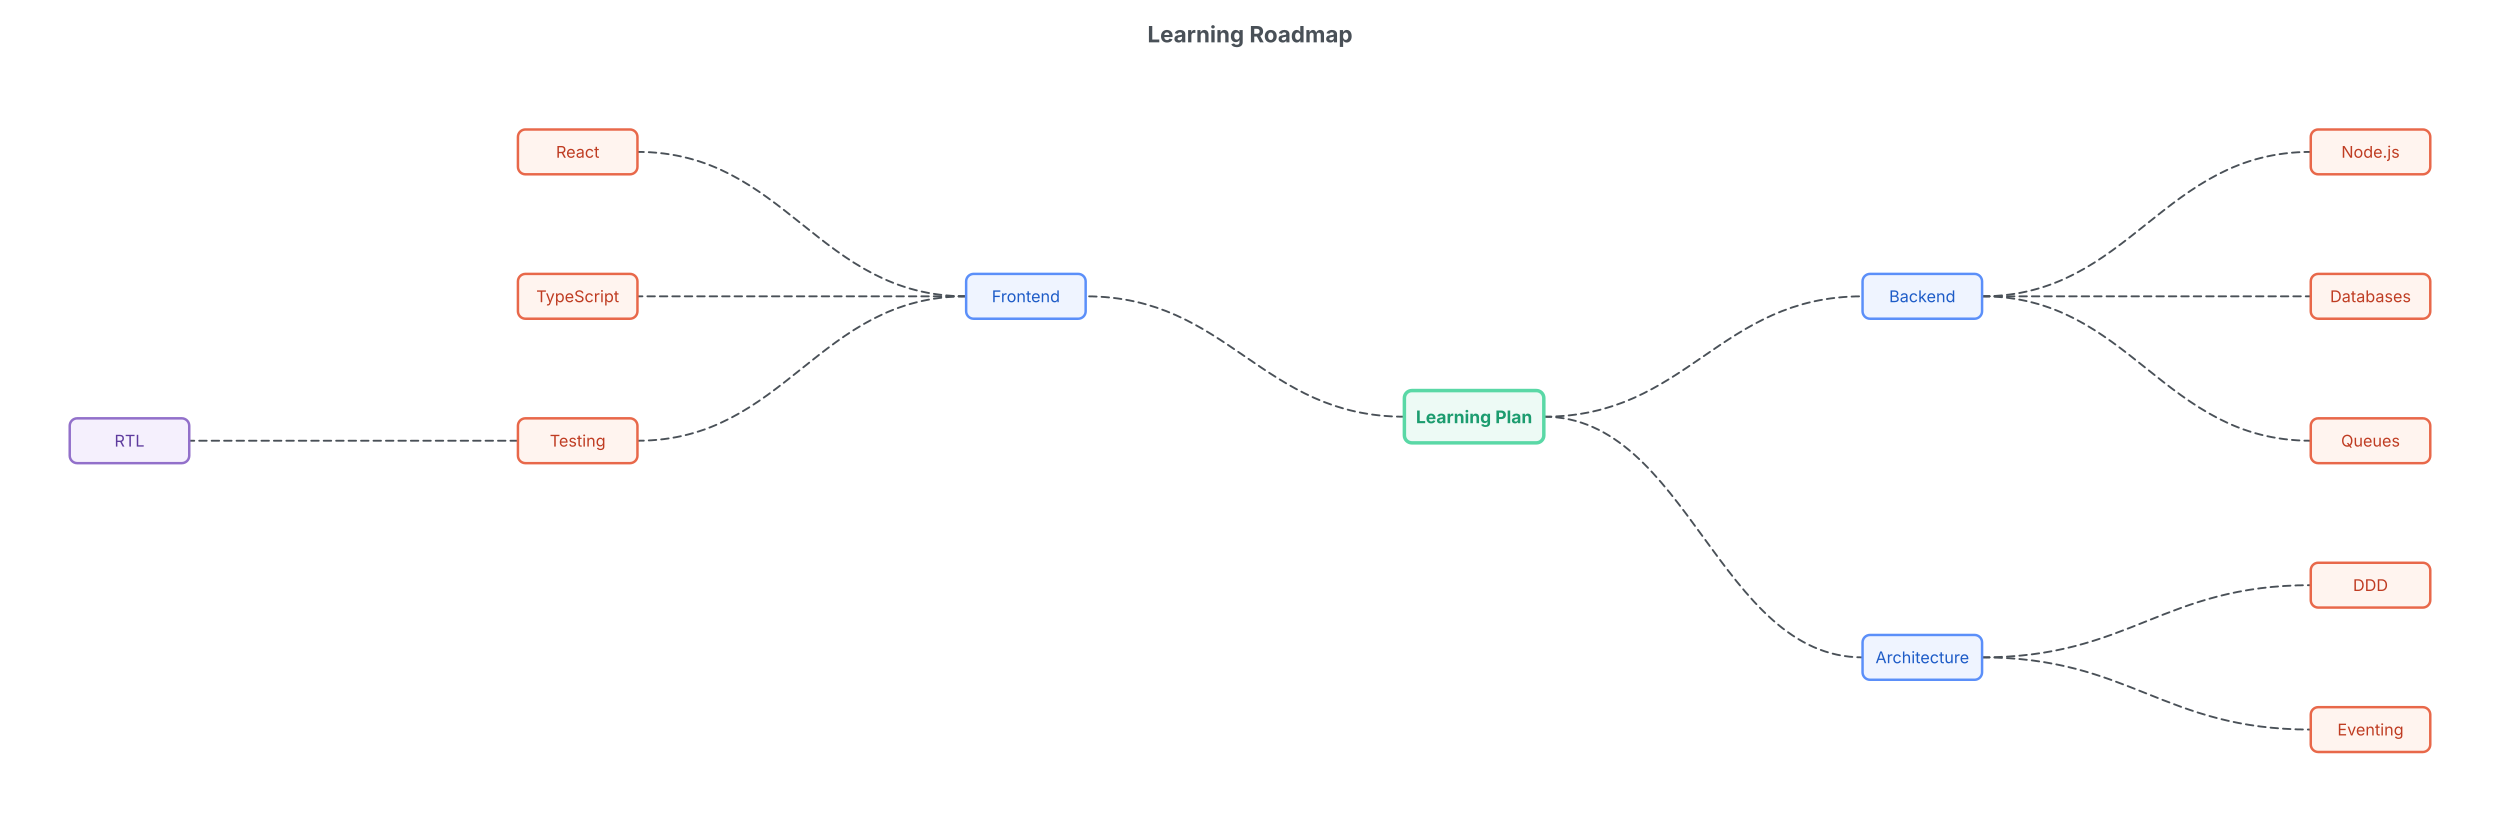
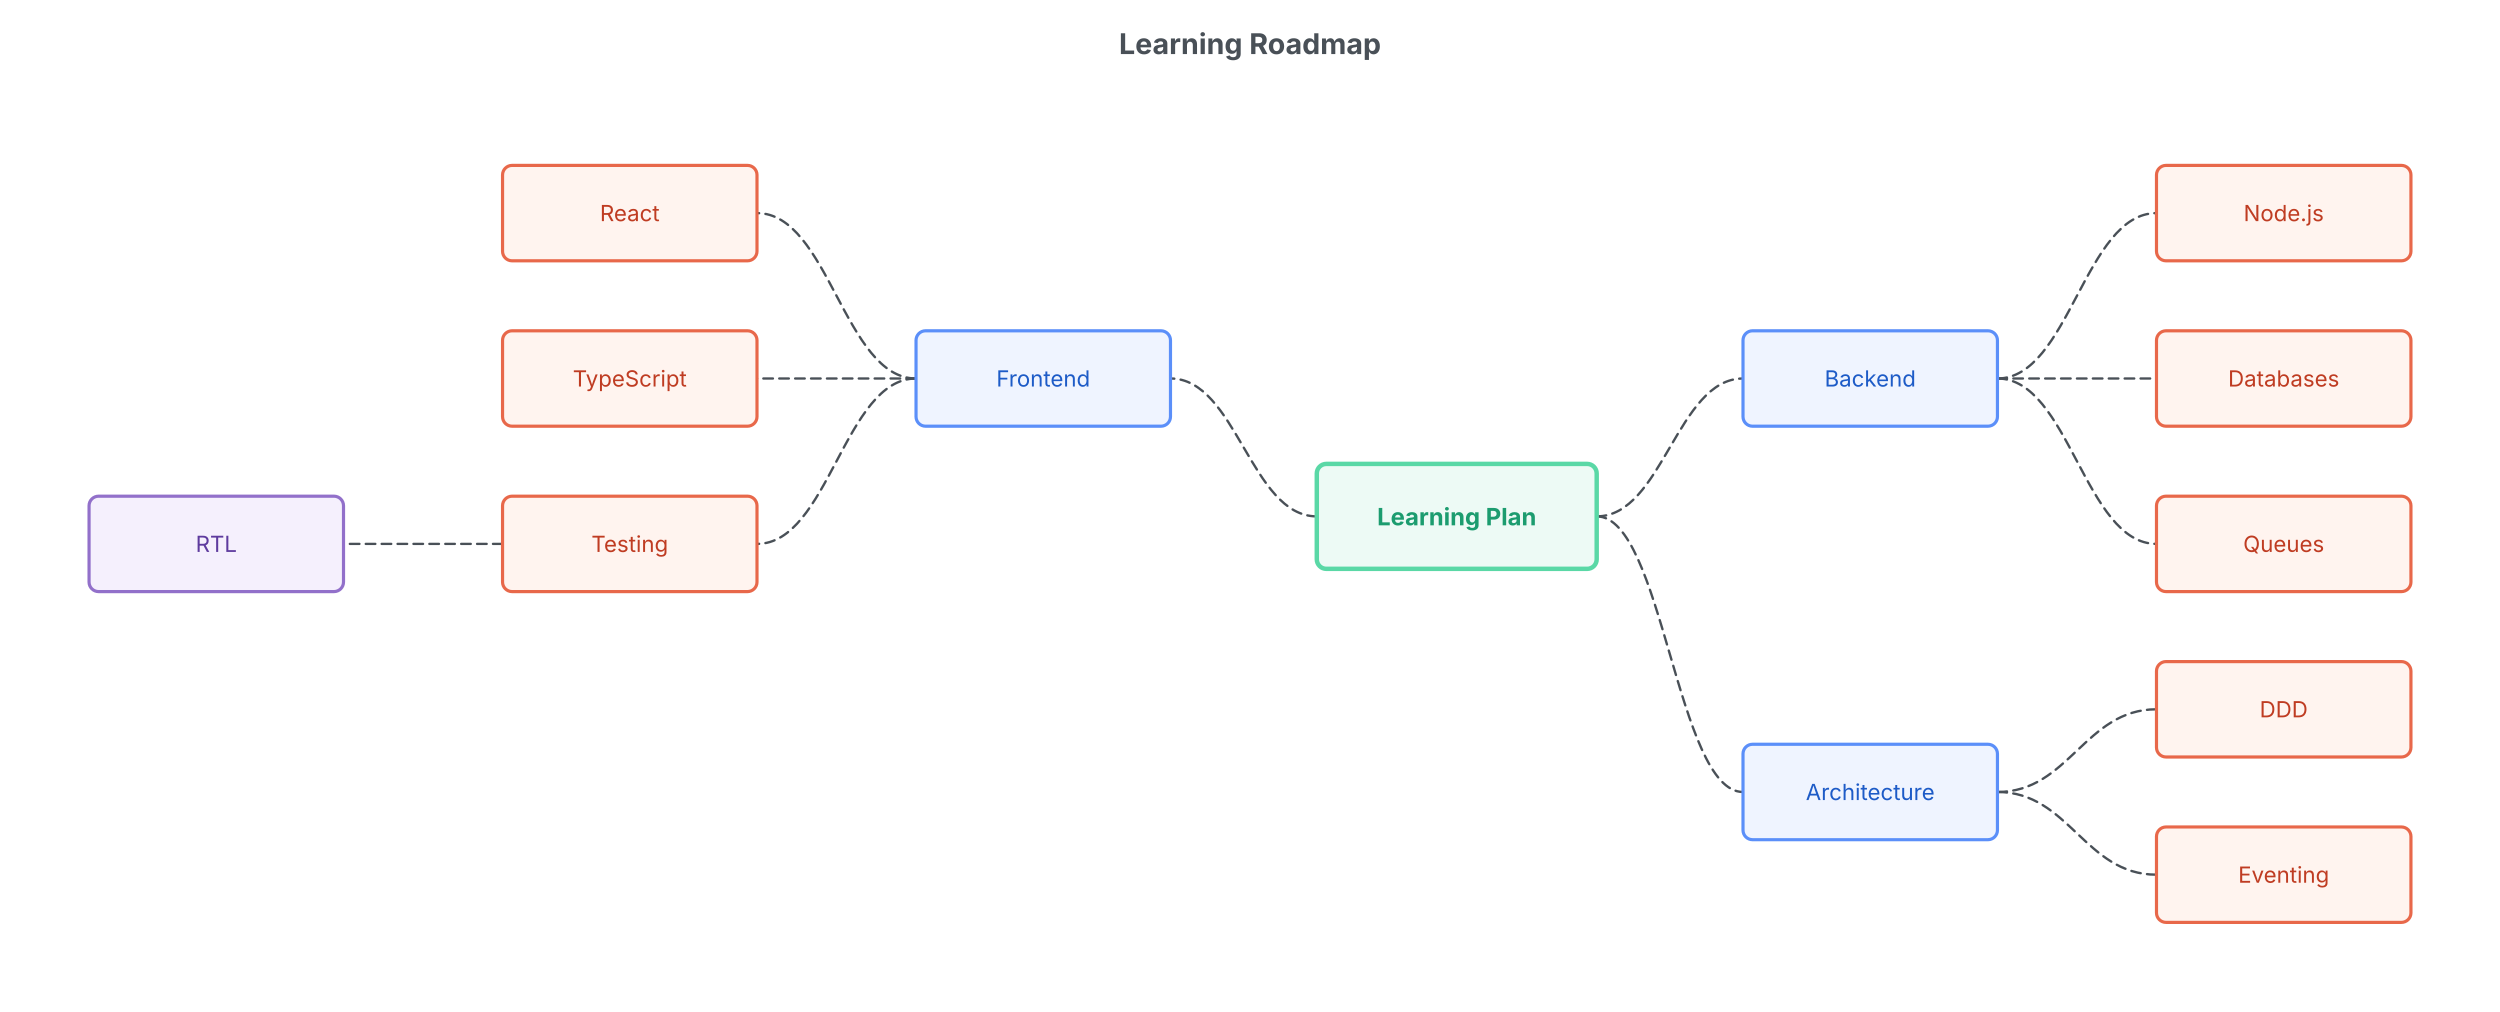
- <svg xmlns="http://www.w3.org/2000/svg" width="2008" height="660" viewBox="-1184 -122 2008 660">
-   <text x="-180" y="-88" text-anchor="middle" font-family="Inter, system-ui, -apple-system, sans-serif" font-size="18" font-weight="700" fill="#495057">Learning Roadmap</text>
+ <svg xmlns="http://www.w3.org/2000/svg" width="1572" height="636" viewBox="-916 -134 1572 636">
+   <text x="-130" y="-100" text-anchor="middle" font-family="Inter, system-ui, -apple-system, sans-serif" font-size="18" font-weight="700" fill="#495057">Learning Roadmap</text>
  <g class="mindmap">
-     <path d="M-56,212.7 C-171.2,212.7 -196.8,116 -312,116" fill="none" stroke="#495057" stroke-width="1.5" stroke-linecap="round" stroke-dasharray="6,4">
+     <path d="M-88,190.7 C-129.4,190.7 -138.6,104 -180,104" fill="none" stroke="#495057" stroke-width="1.5" stroke-linecap="round" stroke-dasharray="6,4">
      <animate attributeName="stroke-dashoffset" from="0" to="-20" dur="0.8s" repeatCount="indefinite" />
    </path>
-     <path d="M56,212.7 C171.2,212.7 196.8,116 312,116" fill="none" stroke="#495057" stroke-width="1.5" stroke-linecap="round" stroke-dasharray="6,4">
+     <path d="M88,190.7 C129.4,190.7 138.6,104 180,104" fill="none" stroke="#495057" stroke-width="1.5" stroke-linecap="round" stroke-dasharray="6,4">
      <animate attributeName="stroke-dashoffset" from="0" to="-20" dur="0.8s" repeatCount="indefinite" />
    </path>
-     <path d="M56,212.7 C171.2,212.7 196.8,406 312,406" fill="none" stroke="#495057" stroke-width="1.5" stroke-linecap="round" stroke-dasharray="6,4">
+     <path d="M88,190.7 C129.4,190.7 138.6,364 180,364" fill="none" stroke="#495057" stroke-width="1.5" stroke-linecap="round" stroke-dasharray="6,4">
      <animate attributeName="stroke-dashoffset" from="0" to="-20" dur="0.8s" repeatCount="indefinite" />
    </path>
-     <path d="M-408,116 C-526.8,116 -553.2,0 -672,0" fill="none" stroke="#495057" stroke-width="1.5" stroke-linecap="round" stroke-dasharray="6,4">
+     <path d="M-340,104 C-385,104 -395,0 -440,0" fill="none" stroke="#495057" stroke-width="1.5" stroke-linecap="round" stroke-dasharray="6,4">
      <animate attributeName="stroke-dashoffset" from="0" to="-20" dur="0.8s" repeatCount="indefinite" />
    </path>
-     <path d="M-408,116 C-526.8,116 -553.2,116 -672,116" fill="none" stroke="#495057" stroke-width="1.5" stroke-linecap="round" stroke-dasharray="6,4">
+     <path d="M-340,104 C-385,104 -395,104 -440,104" fill="none" stroke="#495057" stroke-width="1.5" stroke-linecap="round" stroke-dasharray="6,4">
      <animate attributeName="stroke-dashoffset" from="0" to="-20" dur="0.8s" repeatCount="indefinite" />
    </path>
-     <path d="M-408,116 C-526.8,116 -553.2,232 -672,232" fill="none" stroke="#495057" stroke-width="1.5" stroke-linecap="round" stroke-dasharray="6,4">
+     <path d="M-340,104 C-385,104 -395,208 -440,208" fill="none" stroke="#495057" stroke-width="1.5" stroke-linecap="round" stroke-dasharray="6,4">
      <animate attributeName="stroke-dashoffset" from="0" to="-20" dur="0.8s" repeatCount="indefinite" />
    </path>
-     <path d="M-768,232 C-886.8,232 -913.2,232 -1032,232" fill="none" stroke="#495057" stroke-width="1.5" stroke-linecap="round" stroke-dasharray="6,4">
+     <path d="M-600,208 C-645,208 -655,208 -700,208" fill="none" stroke="#495057" stroke-width="1.5" stroke-linecap="round" stroke-dasharray="6,4">
      <animate attributeName="stroke-dashoffset" from="0" to="-20" dur="0.8s" repeatCount="indefinite" />
    </path>
-     <path d="M408,116 C526.8,116 553.2,0 672,0" fill="none" stroke="#495057" stroke-width="1.5" stroke-linecap="round" stroke-dasharray="6,4">
+     <path d="M340,104 C385,104 395,0 440,0" fill="none" stroke="#495057" stroke-width="1.5" stroke-linecap="round" stroke-dasharray="6,4">
      <animate attributeName="stroke-dashoffset" from="0" to="-20" dur="0.8s" repeatCount="indefinite" />
    </path>
-     <path d="M408,116 C526.8,116 553.2,116 672,116" fill="none" stroke="#495057" stroke-width="1.5" stroke-linecap="round" stroke-dasharray="6,4">
+     <path d="M340,104 C385,104 395,104 440,104" fill="none" stroke="#495057" stroke-width="1.5" stroke-linecap="round" stroke-dasharray="6,4">
      <animate attributeName="stroke-dashoffset" from="0" to="-20" dur="0.8s" repeatCount="indefinite" />
    </path>
-     <path d="M408,116 C526.8,116 553.2,232 672,232" fill="none" stroke="#495057" stroke-width="1.5" stroke-linecap="round" stroke-dasharray="6,4">
+     <path d="M340,104 C385,104 395,208 440,208" fill="none" stroke="#495057" stroke-width="1.5" stroke-linecap="round" stroke-dasharray="6,4">
      <animate attributeName="stroke-dashoffset" from="0" to="-20" dur="0.8s" repeatCount="indefinite" />
    </path>
-     <path d="M408,406 C526.8,406 553.2,348 672,348" fill="none" stroke="#495057" stroke-width="1.5" stroke-linecap="round" stroke-dasharray="6,4">
+     <path d="M340,364 C385,364 395,312 440,312" fill="none" stroke="#495057" stroke-width="1.5" stroke-linecap="round" stroke-dasharray="6,4">
      <animate attributeName="stroke-dashoffset" from="0" to="-20" dur="0.8s" repeatCount="indefinite" />
    </path>
-     <path d="M408,406 C526.8,406 553.2,464 672,464" fill="none" stroke="#495057" stroke-width="1.5" stroke-linecap="round" stroke-dasharray="6,4">
+     <path d="M340,364 C385,364 395,416 440,416" fill="none" stroke="#495057" stroke-width="1.5" stroke-linecap="round" stroke-dasharray="6,4">
      <animate attributeName="stroke-dashoffset" from="0" to="-20" dur="0.8s" repeatCount="indefinite" />
    </path>
    <g class="node node-terminal" data-id="root">
-       <rect x="-56" y="191.7" width="112" height="42" rx="6" ry="6" fill="#edfaf5" stroke="#5ad8a6" stroke-width="2.8" />
-       <text x="0" y="212.7" text-anchor="middle" dominant-baseline="middle" font-family="Inter, system-ui, -apple-system, sans-serif" font-size="14" font-weight="700" fill="#1c9c6f">Learning Plan</text>
+       <rect x="-88" y="157.7" width="176" height="66" rx="6" ry="6" fill="#edfaf5" stroke="#5ad8a6" stroke-width="2.8" />
+       <text x="0" y="190.7" text-anchor="middle" dominant-baseline="middle" font-family="Inter, system-ui, -apple-system, sans-serif" font-size="15" font-weight="700" fill="#1c9c6f">Learning Plan</text>
    </g>
    <g class="node node-process" data-id="frontend">
-       <rect x="-408" y="98" width="96" height="36" rx="6" ry="6" fill="#eff4ff" stroke="#5b8ff9" stroke-width="2" />
-       <text x="-360" y="116" text-anchor="middle" dominant-baseline="middle" font-family="Inter, system-ui, -apple-system, sans-serif" font-size="13" fill="#1d5bc7">Frontend</text>
+       <rect x="-340" y="74" width="160" height="60" rx="6" ry="6" fill="#eff4ff" stroke="#5b8ff9" stroke-width="2" />
+       <text x="-260" y="104" text-anchor="middle" dominant-baseline="middle" font-family="Inter, system-ui, -apple-system, sans-serif" font-size="14" fill="#1d5bc7">Frontend</text>
    </g>
    <g class="node node-process" data-id="backend">
-       <rect x="312" y="98" width="96" height="36" rx="6" ry="6" fill="#eff4ff" stroke="#5b8ff9" stroke-width="2" />
-       <text x="360" y="116" text-anchor="middle" dominant-baseline="middle" font-family="Inter, system-ui, -apple-system, sans-serif" font-size="13" fill="#1d5bc7">Backend</text>
+       <rect x="180" y="74" width="160" height="60" rx="6" ry="6" fill="#eff4ff" stroke="#5b8ff9" stroke-width="2" />
+       <text x="260" y="104" text-anchor="middle" dominant-baseline="middle" font-family="Inter, system-ui, -apple-system, sans-serif" font-size="14" fill="#1d5bc7">Backend</text>
    </g>
    <g class="node node-process" data-id="architecture">
-       <rect x="312" y="388" width="96" height="36" rx="6" ry="6" fill="#eff4ff" stroke="#5b8ff9" stroke-width="2" />
-       <text x="360" y="406" text-anchor="middle" dominant-baseline="middle" font-family="Inter, system-ui, -apple-system, sans-serif" font-size="13" fill="#1d5bc7">Architecture</text>
+       <rect x="180" y="334" width="160" height="60" rx="6" ry="6" fill="#eff4ff" stroke="#5b8ff9" stroke-width="2" />
+       <text x="260" y="364" text-anchor="middle" dominant-baseline="middle" font-family="Inter, system-ui, -apple-system, sans-serif" font-size="14" fill="#1d5bc7">Architecture</text>
    </g>
    <g class="node node-decision" data-id="react">
-       <rect x="-768" y="-18" width="96" height="36" rx="6" ry="6" fill="#fff4ef" stroke="#e8684a" stroke-width="2" />
-       <text x="-720" y="0" text-anchor="middle" dominant-baseline="middle" font-family="Inter, system-ui, -apple-system, sans-serif" font-size="13" fill="#bf3c22">React</text>
+       <rect x="-600" y="-30" width="160" height="60" rx="6" ry="6" fill="#fff4ef" stroke="#e8684a" stroke-width="2" />
+       <text x="-520" y="0" text-anchor="middle" dominant-baseline="middle" font-family="Inter, system-ui, -apple-system, sans-serif" font-size="14" fill="#bf3c22">React</text>
    </g>
    <g class="node node-decision" data-id="ts">
-       <rect x="-768" y="98" width="96" height="36" rx="6" ry="6" fill="#fff4ef" stroke="#e8684a" stroke-width="2" />
-       <text x="-720" y="116" text-anchor="middle" dominant-baseline="middle" font-family="Inter, system-ui, -apple-system, sans-serif" font-size="13" fill="#bf3c22">TypeScript</text>
+       <rect x="-600" y="74" width="160" height="60" rx="6" ry="6" fill="#fff4ef" stroke="#e8684a" stroke-width="2" />
+       <text x="-520" y="104" text-anchor="middle" dominant-baseline="middle" font-family="Inter, system-ui, -apple-system, sans-serif" font-size="14" fill="#bf3c22">TypeScript</text>
    </g>
    <g class="node node-decision" data-id="testing">
-       <rect x="-768" y="214" width="96" height="36" rx="6" ry="6" fill="#fff4ef" stroke="#e8684a" stroke-width="2" />
-       <text x="-720" y="232" text-anchor="middle" dominant-baseline="middle" font-family="Inter, system-ui, -apple-system, sans-serif" font-size="13" fill="#bf3c22">Testing</text>
+       <rect x="-600" y="178" width="160" height="60" rx="6" ry="6" fill="#fff4ef" stroke="#e8684a" stroke-width="2" />
+       <text x="-520" y="208" text-anchor="middle" dominant-baseline="middle" font-family="Inter, system-ui, -apple-system, sans-serif" font-size="14" fill="#bf3c22">Testing</text>
    </g>
    <g class="node node-io" data-id="rtl">
-       <rect x="-1128" y="214" width="96" height="36" rx="6" ry="6" fill="#f5f0fd" stroke="#9270ca" stroke-width="2" />
-       <text x="-1080" y="232" text-anchor="middle" dominant-baseline="middle" font-family="Inter, system-ui, -apple-system, sans-serif" font-size="13" fill="#5e3b9e">RTL</text>
+       <rect x="-860" y="178" width="160" height="60" rx="6" ry="6" fill="#f5f0fd" stroke="#9270ca" stroke-width="2" />
+       <text x="-780" y="208" text-anchor="middle" dominant-baseline="middle" font-family="Inter, system-ui, -apple-system, sans-serif" font-size="14" fill="#5e3b9e">RTL</text>
    </g>
    <g class="node node-decision" data-id="node">
-       <rect x="672" y="-18" width="96" height="36" rx="6" ry="6" fill="#fff4ef" stroke="#e8684a" stroke-width="2" />
-       <text x="720" y="0" text-anchor="middle" dominant-baseline="middle" font-family="Inter, system-ui, -apple-system, sans-serif" font-size="13" fill="#bf3c22">Node.js</text>
+       <rect x="440" y="-30" width="160" height="60" rx="6" ry="6" fill="#fff4ef" stroke="#e8684a" stroke-width="2" />
+       <text x="520" y="0" text-anchor="middle" dominant-baseline="middle" font-family="Inter, system-ui, -apple-system, sans-serif" font-size="14" fill="#bf3c22">Node.js</text>
    </g>
    <g class="node node-decision" data-id="db">
-       <rect x="672" y="98" width="96" height="36" rx="6" ry="6" fill="#fff4ef" stroke="#e8684a" stroke-width="2" />
-       <text x="720" y="116" text-anchor="middle" dominant-baseline="middle" font-family="Inter, system-ui, -apple-system, sans-serif" font-size="13" fill="#bf3c22">Databases</text>
+       <rect x="440" y="74" width="160" height="60" rx="6" ry="6" fill="#fff4ef" stroke="#e8684a" stroke-width="2" />
+       <text x="520" y="104" text-anchor="middle" dominant-baseline="middle" font-family="Inter, system-ui, -apple-system, sans-serif" font-size="14" fill="#bf3c22">Databases</text>
    </g>
    <g class="node node-decision" data-id="queues">
-       <rect x="672" y="214" width="96" height="36" rx="6" ry="6" fill="#fff4ef" stroke="#e8684a" stroke-width="2" />
-       <text x="720" y="232" text-anchor="middle" dominant-baseline="middle" font-family="Inter, system-ui, -apple-system, sans-serif" font-size="13" fill="#bf3c22">Queues</text>
+       <rect x="440" y="178" width="160" height="60" rx="6" ry="6" fill="#fff4ef" stroke="#e8684a" stroke-width="2" />
+       <text x="520" y="208" text-anchor="middle" dominant-baseline="middle" font-family="Inter, system-ui, -apple-system, sans-serif" font-size="14" fill="#bf3c22">Queues</text>
    </g>
    <g class="node node-decision" data-id="ddd">
-       <rect x="672" y="330" width="96" height="36" rx="6" ry="6" fill="#fff4ef" stroke="#e8684a" stroke-width="2" />
-       <text x="720" y="348" text-anchor="middle" dominant-baseline="middle" font-family="Inter, system-ui, -apple-system, sans-serif" font-size="13" fill="#bf3c22">DDD</text>
+       <rect x="440" y="282" width="160" height="60" rx="6" ry="6" fill="#fff4ef" stroke="#e8684a" stroke-width="2" />
+       <text x="520" y="312" text-anchor="middle" dominant-baseline="middle" font-family="Inter, system-ui, -apple-system, sans-serif" font-size="14" fill="#bf3c22">DDD</text>
    </g>
    <g class="node node-decision" data-id="eventing">
-       <rect x="672" y="446" width="96" height="36" rx="6" ry="6" fill="#fff4ef" stroke="#e8684a" stroke-width="2" />
-       <text x="720" y="464" text-anchor="middle" dominant-baseline="middle" font-family="Inter, system-ui, -apple-system, sans-serif" font-size="13" fill="#bf3c22">Eventing</text>
+       <rect x="440" y="386" width="160" height="60" rx="6" ry="6" fill="#fff4ef" stroke="#e8684a" stroke-width="2" />
+       <text x="520" y="416" text-anchor="middle" dominant-baseline="middle" font-family="Inter, system-ui, -apple-system, sans-serif" font-size="14" fill="#bf3c22">Eventing</text>
    </g>
  </g>
</svg>
